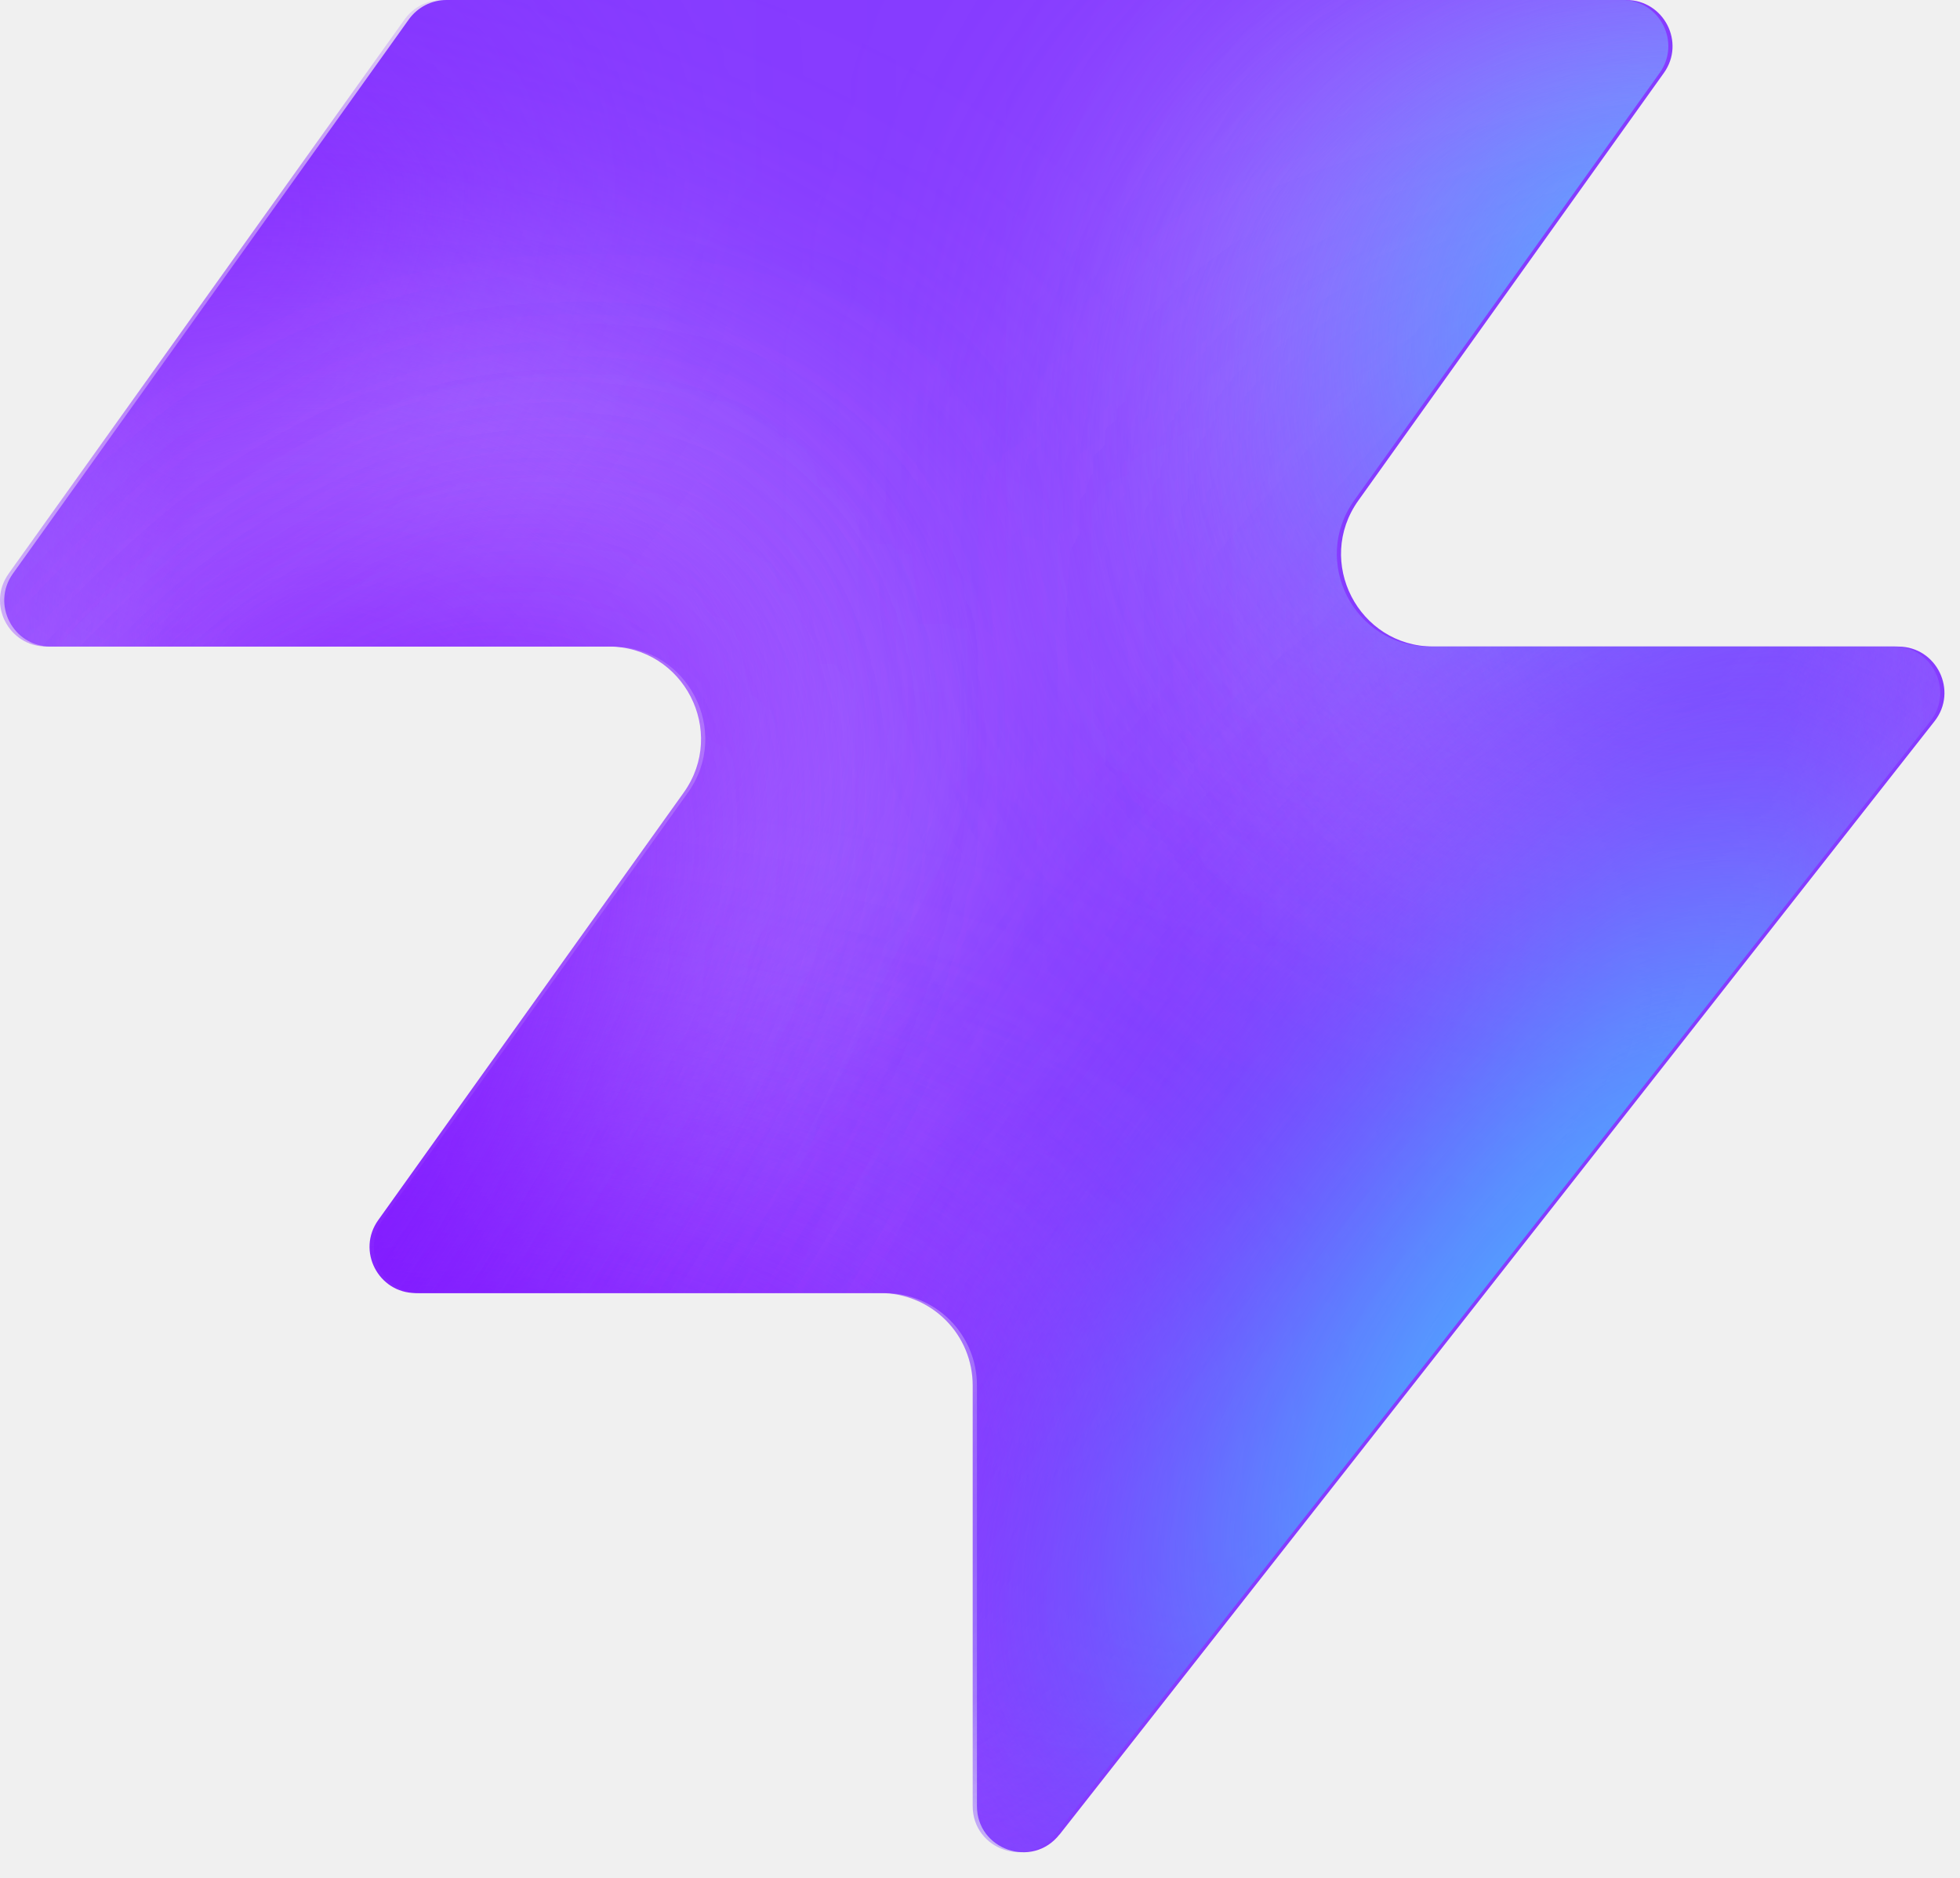
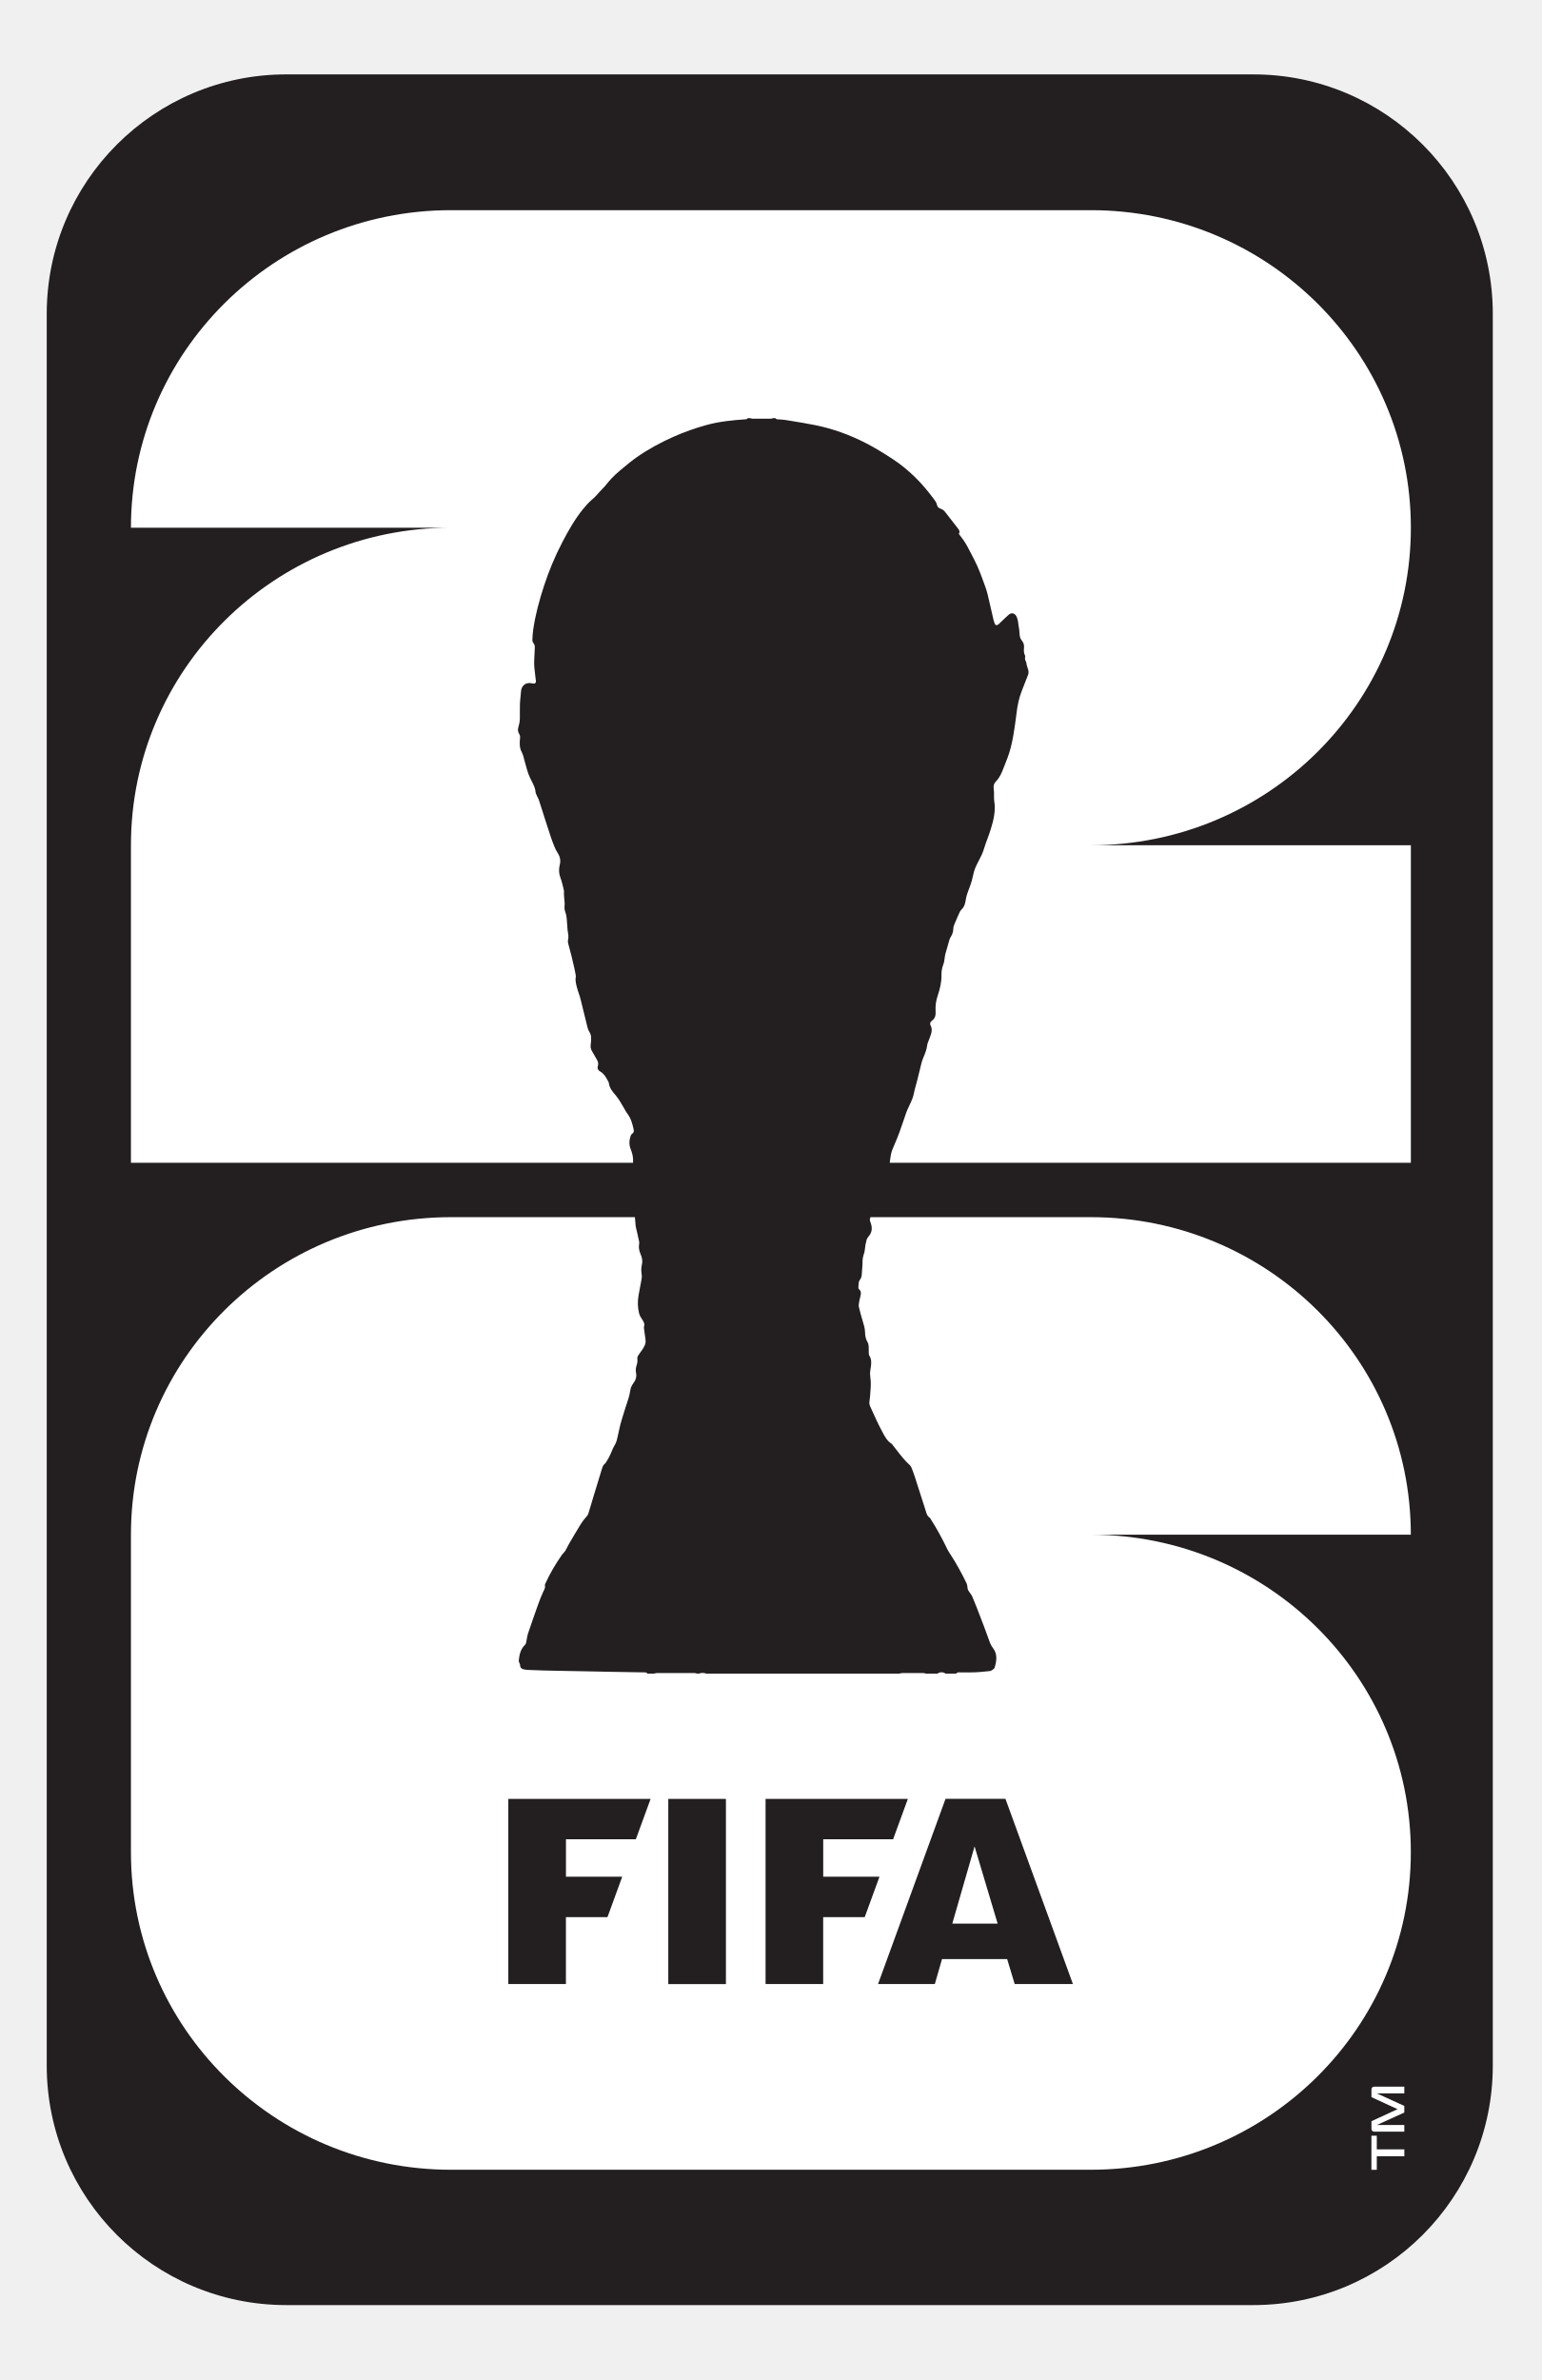
- <svg xmlns="http://www.w3.org/2000/svg" width="48" height="46" fill="none" viewBox="0 0 48 46">
-   <path fill="#863bff" d="M25.946 44.938c-.664.845-2.021.375-2.021-.698V33.937a2.26 2.26 0 0 0-2.262-2.262H10.287c-.92 0-1.456-1.04-.92-1.788l7.48-10.471c1.07-1.497 0-3.578-1.842-3.578H1.237c-.92 0-1.456-1.04-.92-1.788L10.013.474c.214-.297.556-.474.92-.474h28.894c.92 0 1.456 1.04.92 1.788l-7.48 10.471c-1.07 1.498 0 3.579 1.842 3.579h11.377c.943 0 1.473 1.088.89 1.83L25.947 44.94z" style="fill:#863bff;fill:color(display-p3 .525 .23 1);fill-opacity:1" />
-   <mask id="a" width="48" height="46" x="0" y="0" maskUnits="userSpaceOnUse" style="mask-type:alpha">
-     <path fill="#000" d="M25.842 44.938c-.664.844-2.021.375-2.021-.698V33.937a2.26 2.26 0 0 0-2.262-2.262H10.183c-.92 0-1.456-1.04-.92-1.788l7.48-10.471c1.07-1.498 0-3.579-1.842-3.579H1.133c-.92 0-1.456-1.04-.92-1.787L9.91.473c.214-.297.556-.474.92-.474h28.894c.92 0 1.456 1.04.92 1.788l-7.48 10.471c-1.07 1.498 0 3.578 1.842 3.578h11.377c.943 0 1.473 1.088.89 1.832L25.843 44.94z" style="fill:#000;fill-opacity:1" />
-   </mask>
-   <g mask="url(#a)">
-     <g filter="url(#b)">
-       <ellipse cx="5.508" cy="14.704" fill="#ede6ff" rx="5.508" ry="14.704" style="fill:#ede6ff;fill:color(display-p3 .927 .903 1);fill-opacity:1" transform="matrix(.00324 1 1 -.00324 -4.47 31.516)" />
-     </g>
-     <g filter="url(#c)">
-       <ellipse cx="10.399" cy="29.851" fill="#ede6ff" rx="10.399" ry="29.851" style="fill:#ede6ff;fill:color(display-p3 .927 .903 1);fill-opacity:1" transform="matrix(.00324 1 1 -.00324 -39.328 7.883)" />
-     </g>
-     <g filter="url(#d)">
-       <ellipse cx="5.508" cy="30.487" fill="#7e14ff" rx="5.508" ry="30.487" style="fill:#7e14ff;fill:color(display-p3 .492 .077 1);fill-opacity:1" transform="rotate(89.814 -25.913 -14.639)scale(1 -1)" />
-     </g>
-     <g filter="url(#e)">
-       <ellipse cx="5.508" cy="30.599" fill="#7e14ff" rx="5.508" ry="30.599" style="fill:#7e14ff;fill:color(display-p3 .492 .077 1);fill-opacity:1" transform="rotate(89.814 -32.644 -3.334)scale(1 -1)" />
-     </g>
-     <g filter="url(#f)">
-       <ellipse cx="5.508" cy="30.599" fill="#7e14ff" rx="5.508" ry="30.599" style="fill:#7e14ff;fill:color(display-p3 .492 .077 1);fill-opacity:1" transform="matrix(.00324 1 1 -.00324 -34.34 30.47)" />
-     </g>
-     <g filter="url(#g)">
-       <ellipse cx="14.072" cy="22.078" fill="#ede6ff" rx="14.072" ry="22.078" style="fill:#ede6ff;fill:color(display-p3 .927 .903 1);fill-opacity:1" transform="rotate(93.35 24.506 48.493)scale(-1 1)" />
-     </g>
-     <g filter="url(#h)">
-       <ellipse cx="3.47" cy="21.501" fill="#7e14ff" rx="3.47" ry="21.501" style="fill:#7e14ff;fill:color(display-p3 .492 .077 1);fill-opacity:1" transform="rotate(89.009 28.708 47.59)scale(-1 1)" />
-     </g>
-     <g filter="url(#i)">
-       <ellipse cx="3.47" cy="21.501" fill="#7e14ff" rx="3.47" ry="21.501" style="fill:#7e14ff;fill:color(display-p3 .492 .077 1);fill-opacity:1" transform="rotate(89.009 28.708 47.59)scale(-1 1)" />
-     </g>
-     <g filter="url(#j)">
-       <ellipse cx=".387" cy="8.972" fill="#7e14ff" rx="4.407" ry="29.108" style="fill:#7e14ff;fill:color(display-p3 .492 .077 1);fill-opacity:1" transform="rotate(39.51 .387 8.972)" />
-     </g>
-     <g filter="url(#k)">
-       <ellipse cx="47.523" cy="-6.092" fill="#7e14ff" rx="4.407" ry="29.108" style="fill:#7e14ff;fill:color(display-p3 .492 .077 1);fill-opacity:1" transform="rotate(37.892 47.523 -6.092)" />
-     </g>
-     <g filter="url(#l)">
-       <ellipse cx="41.412" cy="6.333" fill="#47bfff" rx="5.971" ry="9.665" style="fill:#47bfff;fill:color(display-p3 .28 .748 1);fill-opacity:1" transform="rotate(37.892 41.412 6.333)" />
-     </g>
-     <g filter="url(#m)">
-       <ellipse cx="-1.879" cy="38.332" fill="#7e14ff" rx="4.407" ry="29.108" style="fill:#7e14ff;fill:color(display-p3 .492 .077 1);fill-opacity:1" transform="rotate(37.892 -1.88 38.332)" />
-     </g>
-     <g filter="url(#n)">
-       <ellipse cx="-1.879" cy="38.332" fill="#7e14ff" rx="4.407" ry="29.108" style="fill:#7e14ff;fill:color(display-p3 .492 .077 1);fill-opacity:1" transform="rotate(37.892 -1.88 38.332)" />
-     </g>
-     <g filter="url(#o)">
-       <ellipse cx="35.651" cy="29.907" fill="#7e14ff" rx="4.407" ry="29.108" style="fill:#7e14ff;fill:color(display-p3 .492 .077 1);fill-opacity:1" transform="rotate(37.892 35.651 29.907)" />
-     </g>
-     <g filter="url(#p)">
-       <ellipse cx="38.418" cy="32.4" fill="#47bfff" rx="5.971" ry="15.297" style="fill:#47bfff;fill:color(display-p3 .28 .748 1);fill-opacity:1" transform="rotate(37.892 38.418 32.4)" />
-     </g>
-   </g>
-   <defs>
-     <filter id="b" width="60.045" height="41.654" x="-19.77" y="16.149" color-interpolation-filters="sRGB" filterUnits="userSpaceOnUse">
-       <feFlood flood-opacity="0" result="BackgroundImageFix" />
-       <feBlend in="SourceGraphic" in2="BackgroundImageFix" result="shape" />
-       <feGaussianBlur result="effect1_foregroundBlur_2002_17158" stdDeviation="7.659" />
-     </filter>
-     <filter id="c" width="90.34" height="51.437" x="-54.613" y="-7.533" color-interpolation-filters="sRGB" filterUnits="userSpaceOnUse">
-       <feFlood flood-opacity="0" result="BackgroundImageFix" />
-       <feBlend in="SourceGraphic" in2="BackgroundImageFix" result="shape" />
-       <feGaussianBlur result="effect1_foregroundBlur_2002_17158" stdDeviation="7.659" />
-     </filter>
-     <filter id="d" width="79.355" height="29.4" x="-49.64" y="2.03" color-interpolation-filters="sRGB" filterUnits="userSpaceOnUse">
-       <feFlood flood-opacity="0" result="BackgroundImageFix" />
-       <feBlend in="SourceGraphic" in2="BackgroundImageFix" result="shape" />
-       <feGaussianBlur result="effect1_foregroundBlur_2002_17158" stdDeviation="4.596" />
-     </filter>
-     <filter id="e" width="79.579" height="29.4" x="-45.045" y="20.029" color-interpolation-filters="sRGB" filterUnits="userSpaceOnUse">
-       <feFlood flood-opacity="0" result="BackgroundImageFix" />
-       <feBlend in="SourceGraphic" in2="BackgroundImageFix" result="shape" />
-       <feGaussianBlur result="effect1_foregroundBlur_2002_17158" stdDeviation="4.596" />
-     </filter>
-     <filter id="f" width="79.579" height="29.4" x="-43.513" y="21.178" color-interpolation-filters="sRGB" filterUnits="userSpaceOnUse">
-       <feFlood flood-opacity="0" result="BackgroundImageFix" />
-       <feBlend in="SourceGraphic" in2="BackgroundImageFix" result="shape" />
-       <feGaussianBlur result="effect1_foregroundBlur_2002_17158" stdDeviation="4.596" />
-     </filter>
-     <filter id="g" width="74.749" height="58.852" x="15.756" y="-17.901" color-interpolation-filters="sRGB" filterUnits="userSpaceOnUse">
-       <feFlood flood-opacity="0" result="BackgroundImageFix" />
-       <feBlend in="SourceGraphic" in2="BackgroundImageFix" result="shape" />
-       <feGaussianBlur result="effect1_foregroundBlur_2002_17158" stdDeviation="7.659" />
-     </filter>
-     <filter id="h" width="61.377" height="25.362" x="23.548" y="2.284" color-interpolation-filters="sRGB" filterUnits="userSpaceOnUse">
-       <feFlood flood-opacity="0" result="BackgroundImageFix" />
-       <feBlend in="SourceGraphic" in2="BackgroundImageFix" result="shape" />
-       <feGaussianBlur result="effect1_foregroundBlur_2002_17158" stdDeviation="4.596" />
-     </filter>
-     <filter id="i" width="61.377" height="25.362" x="23.548" y="2.284" color-interpolation-filters="sRGB" filterUnits="userSpaceOnUse">
-       <feFlood flood-opacity="0" result="BackgroundImageFix" />
-       <feBlend in="SourceGraphic" in2="BackgroundImageFix" result="shape" />
-       <feGaussianBlur result="effect1_foregroundBlur_2002_17158" stdDeviation="4.596" />
-     </filter>
-     <filter id="j" width="56.045" height="63.649" x="-27.636" y="-22.853" color-interpolation-filters="sRGB" filterUnits="userSpaceOnUse">
-       <feFlood flood-opacity="0" result="BackgroundImageFix" />
-       <feBlend in="SourceGraphic" in2="BackgroundImageFix" result="shape" />
-       <feGaussianBlur result="effect1_foregroundBlur_2002_17158" stdDeviation="4.596" />
-     </filter>
-     <filter id="k" width="54.814" height="64.646" x="20.116" y="-38.415" color-interpolation-filters="sRGB" filterUnits="userSpaceOnUse">
-       <feFlood flood-opacity="0" result="BackgroundImageFix" />
-       <feBlend in="SourceGraphic" in2="BackgroundImageFix" result="shape" />
-       <feGaussianBlur result="effect1_foregroundBlur_2002_17158" stdDeviation="4.596" />
-     </filter>
-     <filter id="l" width="33.541" height="35.313" x="24.641" y="-11.323" color-interpolation-filters="sRGB" filterUnits="userSpaceOnUse">
-       <feFlood flood-opacity="0" result="BackgroundImageFix" />
-       <feBlend in="SourceGraphic" in2="BackgroundImageFix" result="shape" />
-       <feGaussianBlur result="effect1_foregroundBlur_2002_17158" stdDeviation="4.596" />
-     </filter>
-     <filter id="m" width="54.814" height="64.646" x="-29.286" y="6.009" color-interpolation-filters="sRGB" filterUnits="userSpaceOnUse">
-       <feFlood flood-opacity="0" result="BackgroundImageFix" />
-       <feBlend in="SourceGraphic" in2="BackgroundImageFix" result="shape" />
-       <feGaussianBlur result="effect1_foregroundBlur_2002_17158" stdDeviation="4.596" />
-     </filter>
-     <filter id="n" width="54.814" height="64.646" x="-29.286" y="6.009" color-interpolation-filters="sRGB" filterUnits="userSpaceOnUse">
-       <feFlood flood-opacity="0" result="BackgroundImageFix" />
-       <feBlend in="SourceGraphic" in2="BackgroundImageFix" result="shape" />
-       <feGaussianBlur result="effect1_foregroundBlur_2002_17158" stdDeviation="4.596" />
-     </filter>
-     <filter id="o" width="54.814" height="64.646" x="8.244" y="-2.416" color-interpolation-filters="sRGB" filterUnits="userSpaceOnUse">
-       <feFlood flood-opacity="0" result="BackgroundImageFix" />
-       <feBlend in="SourceGraphic" in2="BackgroundImageFix" result="shape" />
-       <feGaussianBlur result="effect1_foregroundBlur_2002_17158" stdDeviation="4.596" />
-     </filter>
-     <filter id="p" width="39.409" height="43.623" x="18.713" y="10.588" color-interpolation-filters="sRGB" filterUnits="userSpaceOnUse">
-       <feFlood flood-opacity="0" result="BackgroundImageFix" />
-       <feBlend in="SourceGraphic" in2="BackgroundImageFix" result="shape" />
-       <feGaussianBlur result="effect1_foregroundBlur_2002_17158" stdDeviation="4.596" />
-     </filter>
-   </defs>
+ <svg xmlns="http://www.w3.org/2000/svg" version="1.1" viewBox="0 0 412.75 636.8" width="1620" height="2500">
+   <rect x="12.51" y="19.83" width="387.07" height="597" rx="64.1" ry="64.1" fill="#231f20" />
+   <path d="M368.53 571.51h-1.44v9.11h1.44V577h7.37v-1.85h-7.37zm7.36-13.13h-8c-.25 0-.44.07-.58.19-.14.14-.21.33-.21.58v2.03l6.98 3.22-6.98 3.22v2.01c0 .24.07.44.21.58s.33.21.58.21h8v-1.78h-7.35l7.35-3.34v-1.77l-7.36-3.36h7.36v-1.78Z" fill="#fff" />
+   <path d="M233.02 325.67h58.97c47.31 0 85.65 38.04 85.65 84.98h-85.65c47.31 0 85.65 38.04 85.65 84.98s-38.34 84.98-85.65 84.98H120.7c-47.31 0-85.65-38.04-85.65-84.98v-84.98c0-46.94 38.34-84.98 85.65-84.98h49.25c.04.36.07.73.09 1.1.03.4.06.8.1 1.2.04.32.12.64.2.96.03.14.07.28.1.42.08.34.16.68.23 1.02.14.61.28 1.22.41 1.84.05.21.02.45-.01.66-.16.94.02 1.83.39 2.69.39.89.6 1.79.36 2.77-.22.9-.21 1.82-.05 2.74.07.43.01.89-.07 1.33-.12.68-.25 1.36-.38 2.04-.14.72-.28 1.44-.4 2.16-.27 1.61-.26 3.23.15 4.81.14.55.44 1.08.77 1.56.42.62.81 1.21.54 2.01-.05.15-.02.33 0 .5 0 .03 0 .05.01.08l.27 1.96c.04.32.09.63.13.94.17 1.2-.47 2.1-1.1 3l-.09.12-.24.33c-.22.29-.43.59-.61.9-.13.23-.19.55-.15.81.08.61-.02 1.17-.21 1.73-.21.64-.28 1.29-.14 1.98.2 1.01-.07 1.96-.7 2.76-.5.64-.77 1.35-.88 2.14-.17 1.2-.55 2.34-.94 3.48-.1.29-.19.57-.29.86-.24.74-.47 1.49-.69 2.23-.07.22-.13.44-.2.65-.18.58-.36 1.17-.51 1.76-.28 1.14-.53 2.28-.77 3.43-.15.74-.35 1.44-.77 2.1-.3.48-.52 1.01-.74 1.54-.1.25-.2.49-.31.73-.15.33-.3.65-.47.97-.2.37-.41.72-.63 1.08-.03.05-.06.1-.09.14-.1.17-.2.35-.35.46-.44.32-.61.79-.76 1.27-.74 2.37-1.46 4.75-2.18 7.13-.5 1.63-.99 3.26-1.47 4.9-.11.36-.3.61-.55.89-.56.61-1.07 1.29-1.51 1.99-1.02 1.65-1.99 3.32-2.97 4.99l-.16.27c-.16.27-.3.55-.44.83-.17.34-.34.68-.54 1.01-.14.22-.31.4-.49.59-.15.16-.3.32-.42.5-1.67 2.39-3.15 4.89-4.37 7.53v.02c-.11.22-.24.49-.19.69.12.5-.07.87-.27 1.27-.05.09-.1.19-.14.28a43 43 0 0 0-1.44 3.58c-.91 2.55-1.81 5.11-2.67 7.68-.16.5-.25 1.02-.34 1.55-.05.3-.1.6-.17.9-.04.2-.13.43-.27.57-1.21 1.13-1.53 2.62-1.7 4.17-.02.17.04.34.09.51.01.04.03.09.04.13.02.07.06.15.1.22.06.11.11.22.11.33 0 .96.62 1.22 1.42 1.3.08 0 .15.02.23.03.09.02.18.03.27.04.42.02.84.03 1.26.05 1.14.05 2.28.1 3.43.12 1.99.05 3.97.08 5.96.12l3.41.06c1.31.03 2.62.05 3.93.08s2.62.05 3.93.08c1.56.03 3.13.06 4.69.08 1.56.03 3.13.05 4.69.08h.09c.3 0 .61 0 .79.33h1.68l.31-.06c.22-.05.45-.1.67-.1q4.89-.015 9.78 0c.22 0 .45.05.67.1l.31.06h.33a2.84 2.84 0 0 1 2.01 0h51.64l.28-.06c.2-.05.4-.1.61-.1q2.715-.015 5.43 0c.2 0 .4.05.61.1.09.02.19.05.28.06h3.02c.61-.47 1.57-.47 2.18 0h2.85c.2-.35.52-.34.84-.33h1.53c.9 0 1.81.02 2.71-.02.98-.04 1.96-.14 2.94-.24.27-.03.54-.06.81-.08.22-.02.47-.06.64-.18.05-.04.1-.07.16-.11.28-.19.58-.4.66-.67.52-1.78.79-3.6-.45-5.2-.58-.75-.87-1.55-1.17-2.42l-.03-.08c-.79-2.24-1.65-4.46-2.51-6.68-.24-.62-.48-1.24-.72-1.87-.22-.57-.46-1.13-.69-1.69l-.42-1.02c-.15-.38-.39-.7-.63-1.02-.16-.22-.32-.43-.45-.65-.16-.27-.19-.6-.23-.93s-.07-.66-.22-.97a71 71 0 0 0-4.28-7.69c-.06-.1-.13-.2-.19-.29-.24-.37-.48-.73-.67-1.13-1.35-2.8-2.82-5.53-4.5-8.14-.02-.03-.03-.06-.05-.09-.06-.1-.11-.2-.2-.25-.61-.37-.79-.96-.97-1.57-.03-.09-.05-.17-.08-.26-.97-3.09-1.97-6.18-2.97-9.26-.26-.79-.55-1.58-.87-2.35-.1-.25-.28-.49-.48-.67-1.31-1.17-2.37-2.55-3.44-3.93-.33-.43-.67-.87-1.01-1.29-.04-.04-.07-.09-.1-.14-.08-.11-.17-.23-.28-.3-1.2-.78-1.84-1.99-2.46-3.18-.07-.14-.14-.27-.21-.4-.95-1.77-1.78-3.6-2.6-5.43-.16-.36-.33-.72-.49-1.08-.17-.36-.21-.83-.15-1.22.16-1.05.22-2.11.29-3.17.01-.19.02-.39.04-.58.07-1.1.01-2.15-.14-3.24-.08-.59.01-1.2.11-1.81.03-.17.05-.34.08-.51.14-1.01.18-2-.39-2.92-.15-.24-.17-.56-.18-.85v-.04q-.015-.36 0-.72c0-.29 0-.59-.02-.88-.03-.38-.09-.81-.28-1.12-.55-.87-.67-1.83-.7-2.81-.03-.95-.3-1.82-.57-2.71l-.04-.14a56 56 0 0 1-1.03-3.8c-.08-.35-.02-.75.04-1.13v-.04c.09-.55.22-1.1.36-1.64.18-.7.28-1.38-.36-1.93-.1-.08-.19-.25-.18-.37.03-.21.04-.42.04-.64.02-.54.04-1.08.39-1.54.38-.49.48-1.05.5-1.65.02-.44.06-.87.09-1.31.03-.32.06-.63.08-.95.01-.2.01-.4.01-.6 0-.24 0-.49.02-.73.04-.42.08-.85.22-1.22.24-.63.38-1.27.43-1.95.06-.78.25-1.54.44-2.3.08-.31.29-.61.51-.86.87-1 1.04-2.12.66-3.36-.01-.05-.03-.09-.04-.14a2.3 2.3 0 0 0-.12-.34c-.23-.48-.18-.93.04-1.36Zm5.13-14.56h139.5v-84.98H292c47.31 0 85.65-38.04 85.65-84.98S339.31 56.17 292 56.17H120.7c-47.31 0-85.65 38.04-85.65 84.98h85.65c-47.31 0-85.65 38.04-85.65 84.98v84.98h134.41c0-.37 0-.73-.02-1.1-.04-.84-.3-1.71-.61-2.5-.49-1.22-.43-2.4-.03-3.6.07-.2.2-.43.37-.53.51-.31.54-.76.43-1.24-.33-1.48-.72-2.93-1.67-4.17-.26-.34-.47-.71-.68-1.09-.06-.11-.13-.23-.19-.34-.09-.15-.17-.3-.26-.44-.61-1.06-1.22-2.12-2.02-3.06l-.04-.05c-.8-.94-1.61-1.88-1.76-3.2-.03-.21-.15-.41-.27-.62-.04-.07-.09-.14-.12-.21-.49-.92-1.02-1.78-1.99-2.31-.51-.29-.78-.81-.57-1.44.19-.58.07-1.11-.21-1.61-.21-.37-.42-.74-.64-1.11-.26-.45-.53-.9-.78-1.36-.15-.29-.28-.61-.31-.93-.02-.31.01-.63.05-.94l.03-.31c.1-1.01.18-2-.44-2.91-.21-.32-.35-.7-.45-1.08-.41-1.65-.82-3.29-1.22-4.94-.17-.68-.33-1.37-.5-2.05-.03-.12-.06-.24-.09-.35-.08-.34-.16-.69-.27-1.02-.09-.3-.19-.6-.3-.89-.15-.44-.31-.89-.42-1.34-.01-.05-.03-.09-.04-.14-.25-.95-.51-1.9-.31-2.91.03-.16 0-.34-.04-.52 0-.05-.02-.09-.03-.14-.07-.38-.14-.77-.22-1.15l-.15-.67c-.24-1.06-.48-2.11-.74-3.16-.14-.56-.29-1.11-.44-1.66s-.3-1.1-.44-1.66c-.07-.29-.09-.63-.02-.91.19-.79.06-1.55-.09-2.32-.05-.27-.07-.55-.08-.83 0-.17-.02-.34-.03-.5-.03-.33-.05-.66-.08-.99-.06-1-.13-2-.5-2.96-.2-.52-.2-1.07-.14-1.65.05-.41 0-.83-.05-1.26-.02-.19-.04-.38-.05-.57l-.03-.47c-.02-.31-.05-.62-.06-.93 0-.09 0-.18.02-.27.01-.13.03-.27 0-.39-.07-.28-.14-.57-.2-.85-.2-.86-.4-1.72-.72-2.54-.47-1.19-.5-2.38-.21-3.53.3-1.2.09-2.19-.55-3.18-.35-.53-.63-1.12-.88-1.71-.33-.79-.63-1.61-.91-2.42q-.87-2.625-1.71-5.25l-.18-.57c-.17-.54-.34-1.07-.51-1.61q-.405-1.305-.84-2.61c-.08-.24-.19-.46-.31-.68-.08-.15-.15-.3-.22-.45-.04-.08-.07-.16-.11-.25-.12-.25-.24-.5-.26-.76-.04-.75-.31-1.42-.61-2.08-.15-.32-.31-.63-.47-.95-.29-.58-.59-1.17-.81-1.77-.29-.81-.52-1.64-.75-2.48-.11-.41-.22-.81-.34-1.22-.06-.2-.11-.41-.16-.61-.13-.51-.26-1.01-.5-1.46-.69-1.23-.65-2.52-.51-3.84.04-.41.01-.77-.21-1.11-.36-.55-.43-1.14-.26-1.77l.06-.21c.09-.34.18-.67.24-1.01.07-.41.12-.82.12-1.23v-1.49c0-.79-.01-1.57.02-2.36.03-.69.1-1.37.17-2.05.05-.45.09-.91.13-1.36.11-1.52 1.34-2.45 2.84-2.12l.13.03c.12.03.24.06.36.06.41.02.64-.18.66-.58 0-.13-.01-.25-.04-.38l-.03-.2c-.04-.39-.09-.78-.14-1.16-.17-1.3-.33-2.6-.26-3.92.06-1.12.11-2.25.16-3.37v-.05c.02-.43-.06-.8-.36-1.16-.19-.23-.3-.61-.29-.92.03-.89.1-1.79.22-2.67.58-4.02 1.65-7.93 2.91-11.79 1.32-4.01 2.93-7.9 4.9-11.66 1.62-3.1 3.33-6.14 5.55-8.87.7-.86 1.46-1.7 2.29-2.43l.23-.2c.34-.3.67-.59.97-.94.4-.47.82-.92 1.25-1.37l.51-.54c.07-.07.14-.14.21-.22.1-.11.21-.21.31-.33.21-.24.41-.49.61-.73.4-.49.8-.98 1.24-1.43.73-.76 1.51-1.49 2.33-2.17.22-.18.43-.36.65-.54 1.24-1.03 2.49-2.07 3.81-2.99 3.05-2.13 6.32-3.89 9.72-5.41 2.89-1.29 5.86-2.34 8.91-3.18 3.36-.92 6.8-1.27 10.25-1.51h.08c.28-.02.56-.03.72-.33h-.01.5l.26.06c.18.05.37.09.55.1 1.59.01 3.17.01 4.76 0 .18 0 .37-.05.55-.1l.26-.06h.5c.15.29.42.31.69.33h.11l.44.03c.58.04 1.16.09 1.73.18.38.06.76.13 1.15.19 2.15.35 4.3.7 6.44 1.13 4.85.96 9.47 2.66 13.85 4.92 2.45 1.27 4.8 2.74 7.11 4.25 2.12 1.39 4.07 3.02 5.9 4.8 1.81 1.76 3.4 3.69 4.91 5.7.39.51.81 1.07.93 1.67.14.65.51.89 1.01 1.06.51.16.88.48 1.19.88.61.78 1.22 1.57 1.83 2.35l1.56 2.01c.36.46.67.92.25 1.46.15.2.3.4.44.59.31.4.6.79.88 1.2.38.56.73 1.13 1.04 1.72l.6 1.14c.69 1.3 1.38 2.6 1.98 3.93.59 1.3 1.08 2.64 1.57 3.98.12.34.25.67.37 1.01.31.84.61 1.69.82 2.55.38 1.58.74 3.16 1.1 4.75.17.73.33 1.46.5 2.19.06.27.15.54.25.8.24.66.56.76 1.12.34.1-.07.19-.17.27-.26l.15-.15c.24-.22.48-.45.71-.68.52-.5 1.05-1.01 1.6-1.48.66-.56 1.44-.43 1.93.29.2.29.3.67.4 1.02.01.04.02.09.04.13.07.24.1.5.13.75 0 .08.02.16.03.24l.12.79c.1.62.19 1.24.22 1.86.03.67.12 1.25.56 1.79.42.5.67 1.09.64 1.77 0 .11-.01.22-.02.33-.04.67-.07 1.34.28 1.96.05.09.07.23.04.33-.15.53.03.98.26 1.44.06.12.07.27.09.41 0 .11.02.22.05.32.09.34.2.67.3 1l.18.58v.84c-.17.44-.35.89-.52 1.33-.42 1.06-.83 2.13-1.25 3.19-.76 1.93-1.19 3.95-1.42 6.01-.22 1.91-.51 3.82-.82 5.72a41 41 0 0 1-.72 3.45c-.22.89-.51 1.77-.82 2.64-.19.52-.39 1.03-.6 1.54-.18.44-.36.89-.53 1.34-.49 1.32-1.04 2.59-2.06 3.61-.49.5-.68 1.13-.57 1.85.06.4.07.81.09 1.21v.2c.01.22.01.43 0 .65 0 .4-.02.8.05 1.19.45 2.71-.17 5.28-.97 7.82-.25.79-.54 1.58-.83 2.36-.34.92-.68 1.84-.96 2.78-.32 1.11-.84 2.1-1.36 3.1-.08.16-.17.32-.25.48-.51.99-.97 2-1.2 3.11-.24 1.17-.55 2.34-.98 3.46-.03.09-.07.18-.1.26-.44 1.14-.87 2.27-1.02 3.5-.02.17-.07.33-.11.5-.01.05-.03.1-.04.16-.17.63-.46 1.19-.95 1.64-.18.17-.33.38-.43.6-.4.86-.79 1.73-1.15 2.61-.05.12-.1.25-.16.38-.22.5-.43 1.02-.44 1.52-.01.84-.26 1.52-.68 2.2-.15.23-.27.49-.35.75-.39 1.31-.76 2.63-1.13 3.95-.04.15-.06.3-.08.45-.01.1-.02.19-.04.29-.03.18-.05.36-.08.55-.05.43-.11.85-.26 1.24-.38.96-.57 1.95-.55 2.95.05 1.91-.39 3.69-.99 5.49-.44 1.31-.67 2.69-.58 4.12.07.95-.02 1.95-.91 2.57-.57.41-.67.89-.38 1.45.39.74.28 1.47.07 2.2-.09.32-.21.62-.33.93-.06.16-.12.32-.18.49-.05.15-.12.3-.18.46-.15.34-.29.69-.33 1.04-.11 1.09-.51 2.07-.91 3.05-.1.25-.21.51-.3.76-.15.39-.27.79-.37 1.2l-.48 1.95c-.18.76-.37 1.52-.56 2.28-.12.46-.24.92-.37 1.39-.12.43-.24.85-.35 1.28-.07.26-.12.52-.17.78-.08.4-.17.79-.29 1.18-.16.51-.38 1-.6 1.49-.05.12-.1.24-.16.35-.12.29-.26.57-.39.85-.24.5-.48 1-.66 1.52-.2.57-.39 1.14-.58 1.7-.8 2.37-1.61 4.73-2.64 7.02-.34.76-.67 1.55-.85 2.36-.13.6-.21 1.22-.28 1.83-.02.19-.04.37-.07.56ZM136.06 530.92v-49.56h38.09l-3.95 10.8h-18.71v10.03h15.06l-3.95 10.82h-11.12v17.9h-15.43Zm58.25-49.56h-15.43v49.56h15.43zm10.61 49.56v-49.56h38.09l-3.95 10.8h-18.71v10.03h15.06l-3.95 10.82h-11.12v17.9h-15.43Zm55.95-36.83 6.17 20.65H254.9l5.96-20.65h.02Zm-7.78-12.75-18.06 49.56h15.2l1.92-6.66h17.44l2.01 6.66h15.59l-18.06-49.56h-16.05Z" fill="#fff" fill-rule="evenodd" />
</svg>
